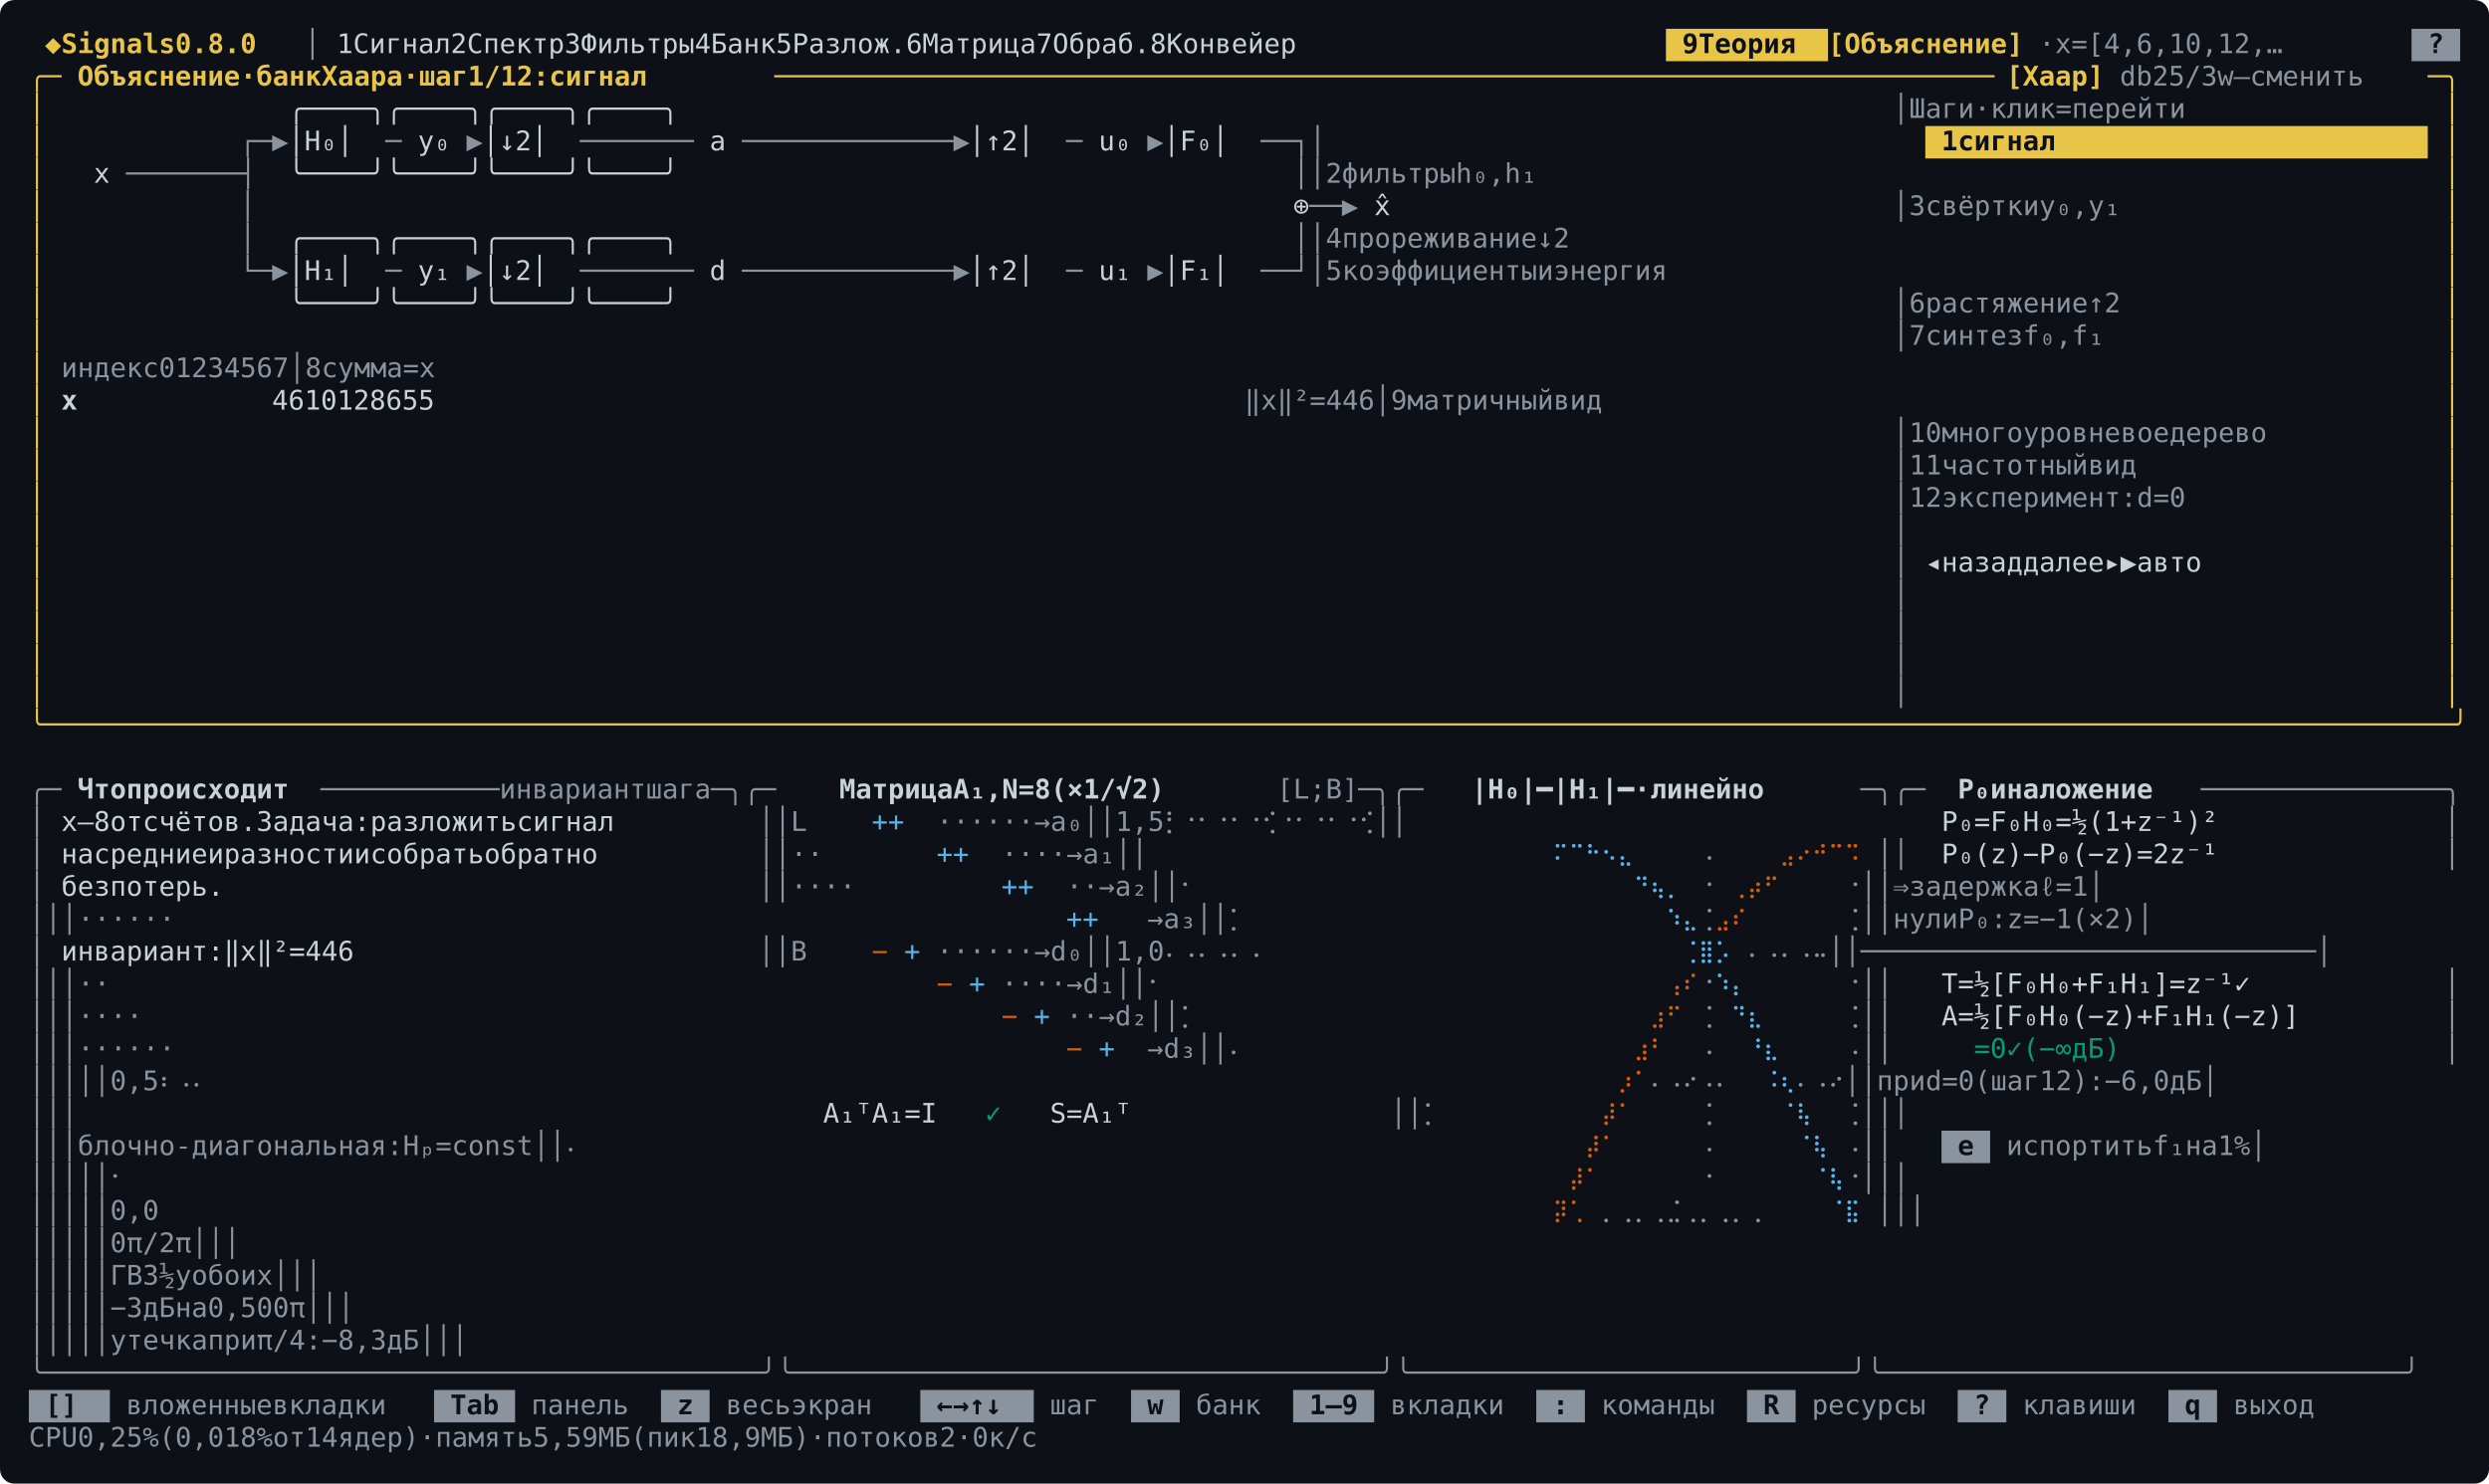
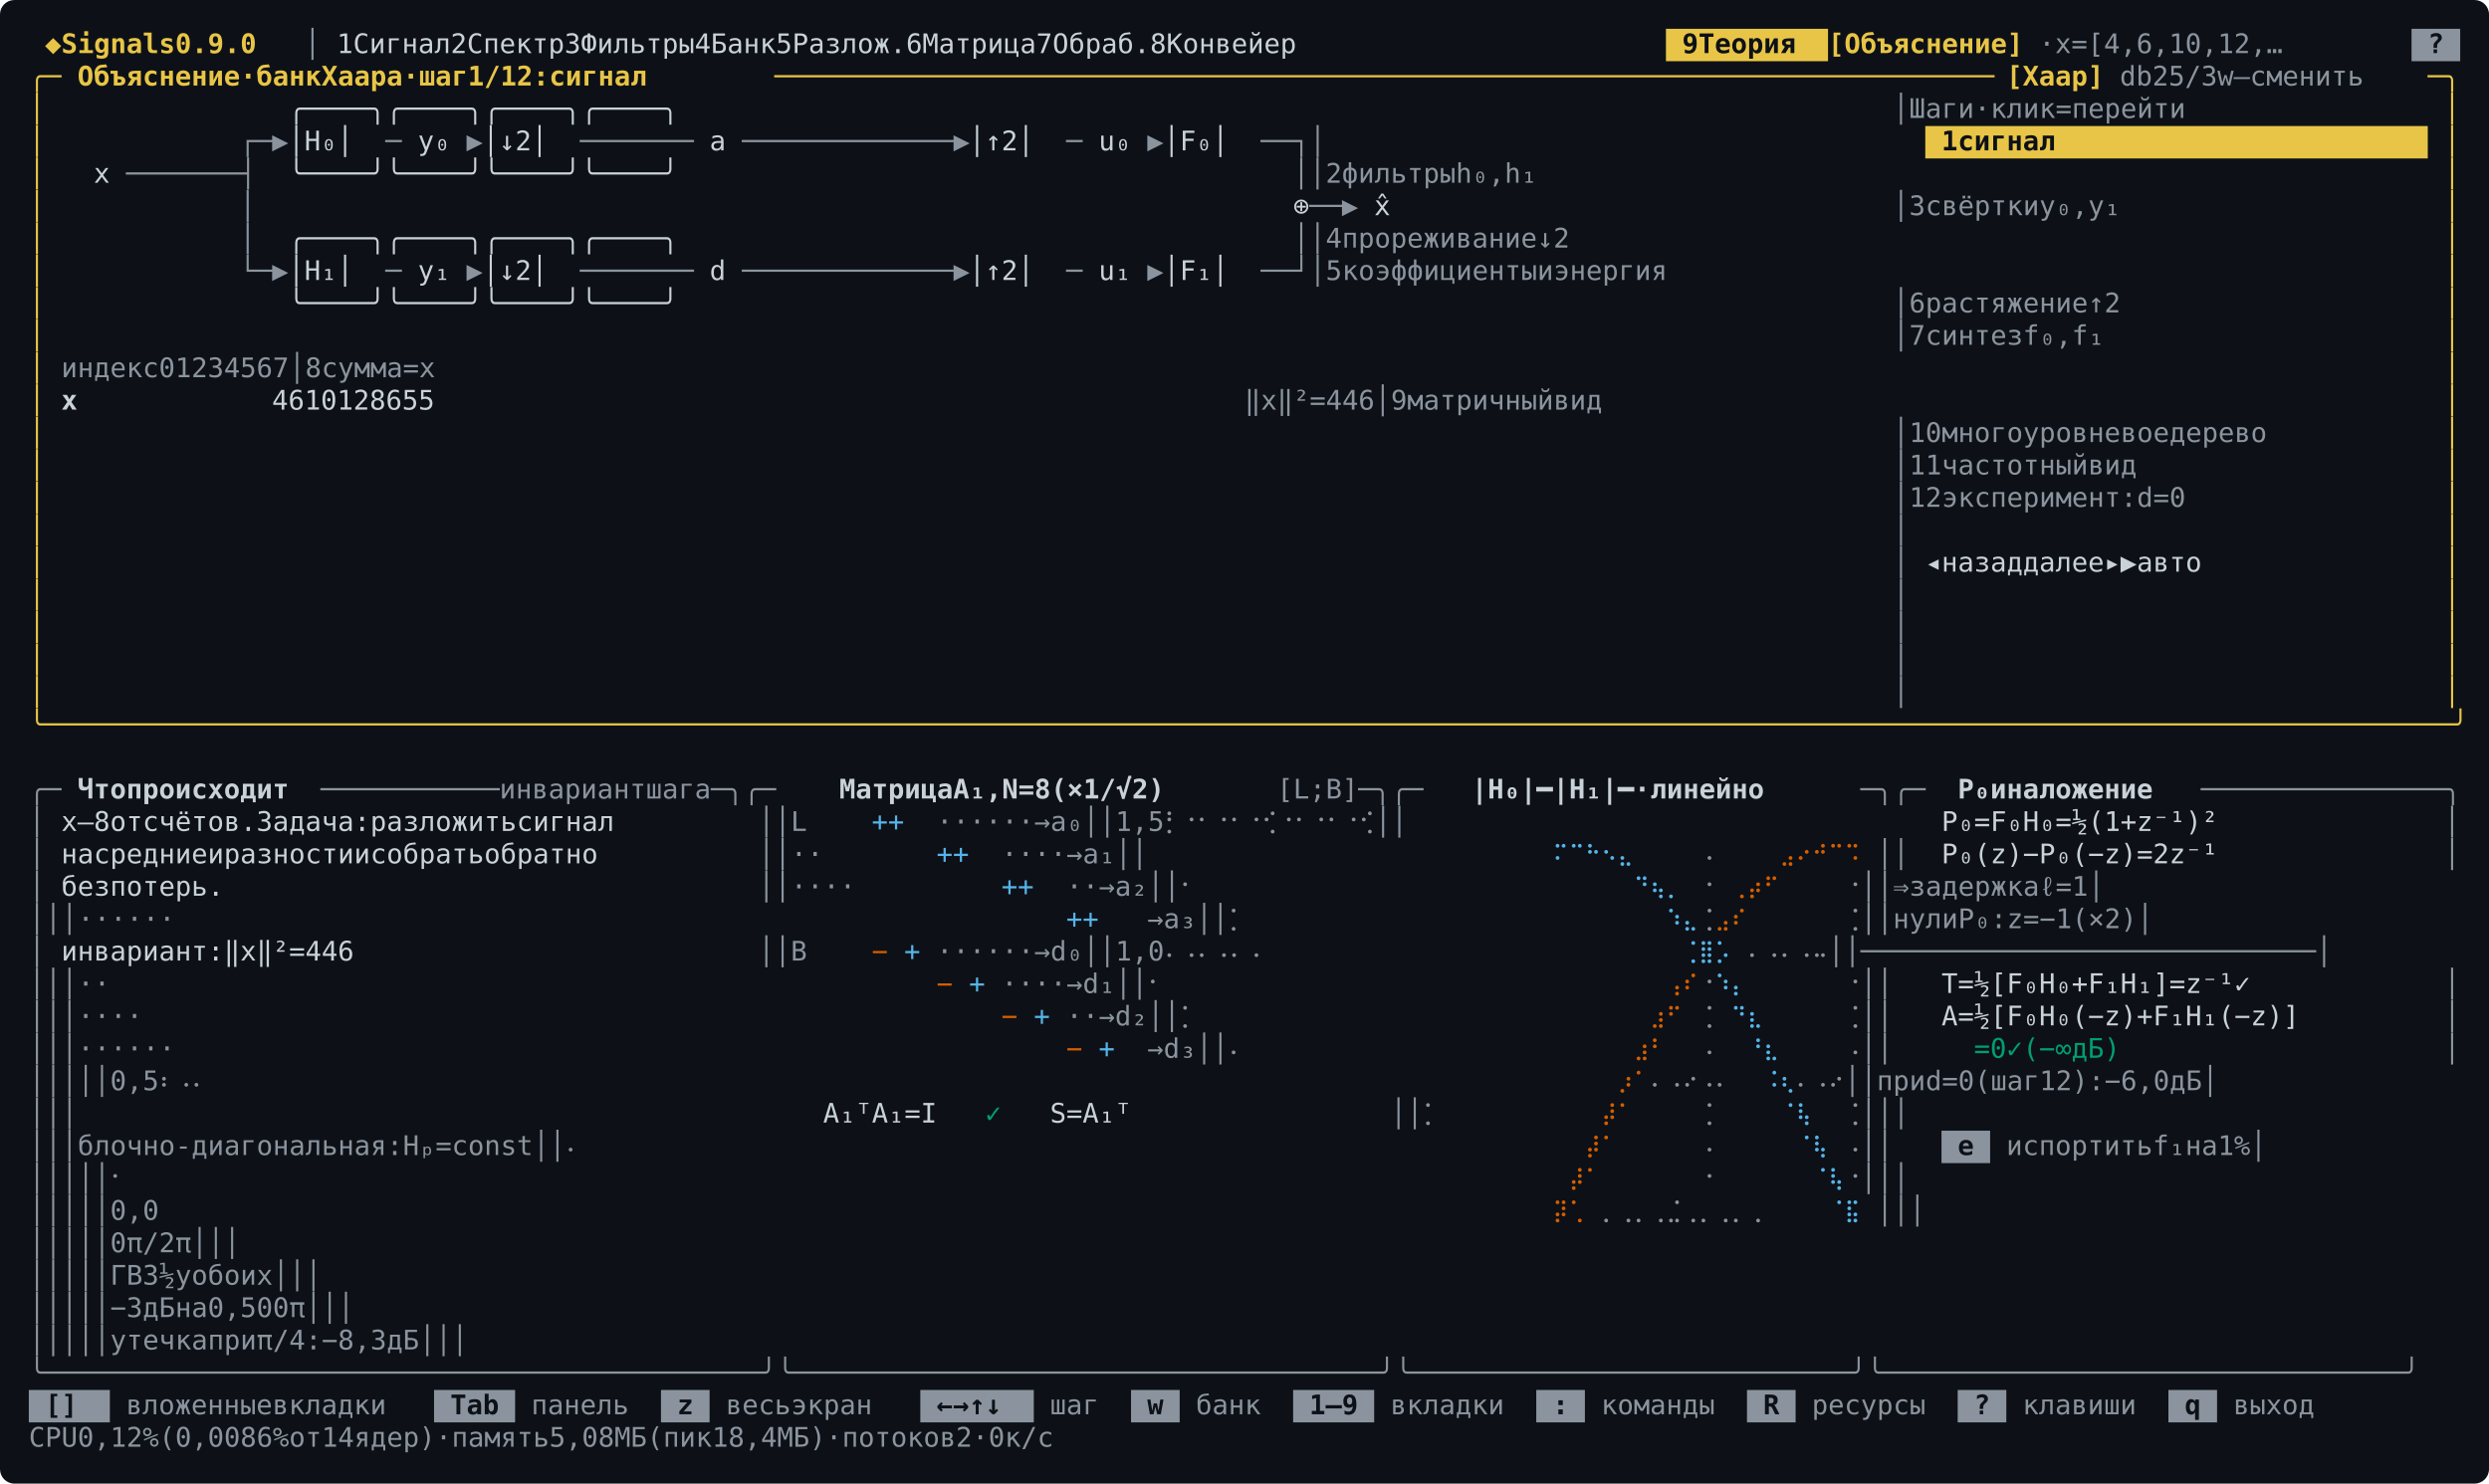
<svg xmlns="http://www.w3.org/2000/svg" width="1382" height="824" viewBox="0 0 1382 824" font-family="ui-monospace, SFMono-Regular, Menlo, Consolas, &quot;DejaVu Sans Mono&quot;, &quot;Liberation Mono&quot;, monospace" font-size="15">
  <rect width="1382" height="824" rx="8" fill="#0d1117" />
  <rect x="925" y="16" width="90" height="18" fill="#e8c547" />
  <rect x="1339" y="16" width="27" height="18" fill="#8b949e" />
-   <text x="25 43 52 61 70 79 88 97 115 124 133 142 151" y="29.5" fill="#e8c547" font-weight="bold">◆Signals0.8.0</text>
+   <text x="25 43 52 61 70 79 88 97 115 124 133 142 151" y="29.5" fill="#e8c547" font-weight="bold">◆Signals0.9.0</text>
  <text x="169" y="29.5" fill="#8b949e">│</text>
  <text x="187 205 214 223 232 241 250 277 295 304 313 322 331 340 367 385 394 403 412 421 430 439 466 484 493 502 511 538 556 565 574 583 592 601 610 637 655 664 673 682 691 700 709 736 754 763 772 781 790 799 826 844 853 862 871 880 889 898 907" y="29.5" fill="#c9d1d9">1Сигнал2Спектр3Фильтры4Банк5Разлож.6Матрица7Обраб.8Конвейер</text>
  <text x="934 952 961 970 979 988 997" y="29.5" fill="#0d1117" font-weight="bold">9Теория</text>
  <text x="1015 1024 1033 1042 1051 1060 1069 1078 1087 1096 1105 1114" y="29.5" fill="#e8c547" font-weight="bold">[Объяснение]</text>
  <text x="1132 1150 1168 1186 1195 1204 1222 1231 1249 1258 1267 1285 1294 1303 1312" y="29.5" fill="#8b949e">·x=[4,6,10,12,…</text>
  <text x="1348" y="29.5" fill="#0d1117" font-weight="bold">?</text>
  <text x="16 25" y="47.5" fill="#e8c547">╭─</text>
  <text x="43 52 61 70 79 88 97 106 115 124 142 160 169 178 187 205 214 223 232 241 259 277 286 295 313 322 331 340 349 367 376 385 394 403 412" y="47.5" fill="#e8c547" font-weight="bold">Объяснение·банкХаара·шаг1/12:сигнал</text>
  <text x="430 439 448 457 466 475 484 493 502 511 520 529 538 547 556 565 574 583 592 601 610 619 628 637 646 655 664 673 682 691 700 709 718 727 736 745 754 763 772 781 790 799 808 817 826 835 844 853 862 871 880 889 898 907 916 925 934 943 952 961 970 979 988 997 1006 1015 1024 1033 1042 1051 1060 1069 1078 1087 1096" y="47.5" fill="#e8c547">───────────────────────────────────────────────────────────────────────────</text>
  <text x="1114 1123 1132 1141 1150 1159" y="47.5" fill="#e8c547" font-weight="bold">[Хаар]</text>
  <text x="1177 1186 1195 1213 1222 1231 1249 1267 1285 1294 1303 1312 1321 1330 1339" y="47.5" fill="#8b949e">db25/3w—сменить</text>
  <text x="1348 1357" y="47.5" fill="#e8c547">─╮</text>
  <text x="16" y="65.5" fill="#e8c547">│</text>
  <text x="160 169 178 187 196 205 268 277 286 295 304 313 538 547 556 565 574 583 646 655 664 673 682 691" y="65.5" fill="#c9d1d9">╭────╮╭────╮╭────╮╭────╮</text>
  <text x="1051 1069 1078 1087 1096 1114 1132 1141 1150 1159 1177 1195 1204 1213 1222 1231 1240 1249" y="65.5" fill="#8b949e">│Шаги·клик=перейти</text>
  <text x="1357" y="65.5" fill="#e8c547">│</text>
  <rect x="1069" y="70" width="279" height="18" fill="#e8c547" />
  <text x="16" y="83.5" fill="#e8c547">│</text>
  <text x="133 142 151" y="83.5" fill="#8b949e">┌─▶</text>
  <text x="160 178 187 205" y="83.5" fill="#c9d1d9">│H₀│</text>
  <text x="214" y="83.5" fill="#8b949e">─</text>
  <text x="232 241" y="83.5" fill="#c9d1d9">y₀</text>
  <text x="259" y="83.5" fill="#8b949e">▶</text>
  <text x="268 286 295 313" y="83.5" fill="#c9d1d9">│↓2│</text>
  <text x="322 331 340 349 358 367 376" y="83.5" fill="#8b949e">───────</text>
  <text x="394" y="83.5" fill="#c9d1d9">a</text>
  <text x="412 421 430 439 448 457 466 475 484 493 502 511 520 529" y="83.5" fill="#8b949e">─────────────▶</text>
  <text x="538 556 565 583" y="83.5" fill="#c9d1d9">│↑2│</text>
  <text x="592" y="83.5" fill="#8b949e">─</text>
  <text x="610 619" y="83.5" fill="#c9d1d9">u₀</text>
  <text x="637" y="83.5" fill="#8b949e">▶</text>
  <text x="646 664 673 691" y="83.5" fill="#c9d1d9">│F₀│</text>
  <text x="700 709 718 1051" y="83.5" fill="#8b949e">──┐│</text>
  <text x="1078 1105 1114 1123 1132 1141 1150" y="83.5" fill="#0d1117" font-weight="bold">1сигнал</text>
  <text x="1357" y="83.5" fill="#e8c547">│</text>
  <text x="16" y="101.5" fill="#e8c547">│</text>
  <text x="52" y="101.5" fill="#c9d1d9">x</text>
  <text x="70 79 88 97 106 115 124 133" y="101.5" fill="#8b949e">───────┤</text>
  <text x="160 169 178 187 196 205 268 277 286 295 304 313 538 547 556 565 574 583 646 655 664 673 682 691" y="101.5" fill="#c9d1d9">╰────╯╰────╯╰────╯╰────╯</text>
  <text x="718 1051 1078 1105 1114 1123 1132 1141 1150 1159 1177 1186 1195 1213 1222" y="101.5" fill="#8b949e">││2фильтрыh₀,h₁</text>
  <text x="1357" y="101.5" fill="#e8c547">│</text>
  <text x="16" y="119.5" fill="#e8c547">│</text>
  <text x="133" y="119.5" fill="#8b949e">│</text>
  <text x="718" y="119.5" fill="#c9d1d9">⊕</text>
  <text x="727 736 745" y="119.5" fill="#8b949e">──▶</text>
  <text x="763" y="119.5" fill="#c9d1d9">x̂</text>
  <text x="1051 1078 1105 1114 1123 1132 1141 1150 1159 1177 1186 1195 1213 1222" y="119.5" fill="#8b949e">│3свёрткиy₀,y₁</text>
  <text x="1357" y="119.5" fill="#e8c547">│</text>
  <text x="16" y="137.5" fill="#e8c547">│</text>
  <text x="133" y="137.5" fill="#8b949e">│</text>
  <text x="160 169 178 187 196 205 268 277 286 295 304 313 538 547 556 565 574 583 646 655 664 673 682 691" y="137.5" fill="#c9d1d9">╭────╮╭────╮╭────╮╭────╮</text>
  <text x="718 1051 1078 1105 1114 1123 1132 1141 1150 1159 1168 1177 1186 1195 1204 1222 1231" y="137.5" fill="#8b949e">││4прореживание↓2</text>
  <text x="1357" y="137.5" fill="#e8c547">│</text>
  <text x="16" y="155.5" fill="#e8c547">│</text>
  <text x="133 142 151" y="155.5" fill="#8b949e">└─▶</text>
  <text x="160 178 187 205" y="155.5" fill="#c9d1d9">│H₁│</text>
  <text x="214" y="155.5" fill="#8b949e">─</text>
  <text x="232 241" y="155.5" fill="#c9d1d9">y₁</text>
  <text x="259" y="155.5" fill="#8b949e">▶</text>
  <text x="268 286 295 313" y="155.5" fill="#c9d1d9">│↓2│</text>
  <text x="322 331 340 349 358 367 376" y="155.5" fill="#8b949e">───────</text>
  <text x="394" y="155.5" fill="#c9d1d9">d</text>
  <text x="412 421 430 439 448 457 466 475 484 493 502 511 520 529" y="155.5" fill="#8b949e">─────────────▶</text>
  <text x="538 556 565 583" y="155.5" fill="#c9d1d9">│↑2│</text>
  <text x="592" y="155.5" fill="#8b949e">─</text>
  <text x="610 619" y="155.5" fill="#c9d1d9">u₁</text>
  <text x="637" y="155.5" fill="#8b949e">▶</text>
  <text x="646 664 673 691" y="155.5" fill="#c9d1d9">│F₁│</text>
  <text x="700 709 718 1051 1078 1105 1114 1123 1132 1141 1150 1159 1168 1177 1186 1195 1204 1222 1240 1249 1258 1267 1276 1285 1294" y="155.5" fill="#8b949e">──┘│5коэффициентыиэнергия</text>
  <text x="1357" y="155.5" fill="#e8c547">│</text>
  <text x="16" y="173.5" fill="#e8c547">│</text>
  <text x="160 169 178 187 196 205 268 277 286 295 304 313 538 547 556 565 574 583 646 655 664 673 682 691" y="173.5" fill="#c9d1d9">╰────╯╰────╯╰────╯╰────╯</text>
  <text x="1051 1078 1105 1114 1123 1132 1141 1150 1159 1168 1177 1186 1204 1213" y="173.5" fill="#8b949e">│6растяжение↑2</text>
  <text x="1357" y="173.5" fill="#e8c547">│</text>
  <text x="16" y="191.5" fill="#e8c547">│</text>
  <text x="1051 1078 1105 1114 1123 1132 1141 1150 1168 1177 1186 1204 1213" y="191.5" fill="#8b949e">│7синтезf₀,f₁</text>
  <text x="1357" y="191.5" fill="#e8c547">│</text>
  <text x="16" y="209.5" fill="#e8c547">│</text>
  <text x="34 43 52 61 70 79 151 223 295 367 439 511 583 655 1051 1078 1105 1114 1123 1132 1141 1159 1177" y="209.5" fill="#8b949e">индекс01234567│8сумма=x</text>
  <text x="1357" y="209.5" fill="#e8c547">│</text>
  <text x="16" y="227.5" fill="#e8c547">│</text>
  <text x="34" y="227.5" fill="#c9d1d9" font-weight="bold">x</text>
  <text x="151 223 286 295 358 367 439 511 583 655" y="227.5" fill="#c9d1d9">4610128655</text>
  <text x="691 700 709 718 736 754 763 772 1051 1078 1105 1114 1123 1132 1141 1150 1159 1168 1177 1195 1204 1213" y="227.5" fill="#8b949e">‖x‖²=446│9матричныйвид</text>
  <text x="1357" y="227.5" fill="#e8c547">│</text>
  <text x="16" y="245.5" fill="#e8c547">│</text>
  <text x="1051 1069 1078 1105 1114 1123 1132 1141 1150 1159 1168 1177 1186 1195 1204 1213 1222 1240 1249 1258 1267 1276 1285" y="245.5" fill="#8b949e">│10многоуровневоедерево</text>
  <text x="1357" y="245.5" fill="#e8c547">│</text>
  <text x="16" y="263.5" fill="#e8c547">│</text>
  <text x="1051 1069 1078 1105 1114 1123 1132 1141 1150 1159 1168 1177 1195 1204 1213" y="263.5" fill="#8b949e">│11частотныйвид</text>
  <text x="1357" y="263.5" fill="#e8c547">│</text>
  <text x="16" y="281.5" fill="#e8c547">│</text>
  <text x="1051 1069 1078 1105 1114 1123 1132 1141 1150 1159 1168 1177 1186 1195 1204 1222 1240 1258" y="281.5" fill="#8b949e">│12эксперимент:d=0</text>
  <text x="1357" y="281.5" fill="#e8c547">│</text>
  <text x="16" y="299.5" fill="#e8c547">│</text>
  <text x="1051" y="299.5" fill="#8b949e">│</text>
  <text x="1357" y="299.5" fill="#e8c547">│</text>
  <text x="16" y="317.5" fill="#e8c547">│</text>
  <text x="1051" y="317.5" fill="#8b949e">│</text>
  <text x="1069 1087 1096 1105 1114 1123 1150 1159 1168 1177 1186 1204 1231 1249 1258 1267 1276" y="317.5" fill="#c9d1d9">◂назаддалее▸▶авто</text>
  <text x="1357" y="317.5" fill="#e8c547">│</text>
  <text x="16" y="335.5" fill="#e8c547">│</text>
  <text x="1051" y="335.5" fill="#8b949e">│</text>
  <text x="1357" y="335.5" fill="#e8c547">│</text>
  <text x="16" y="353.5" fill="#e8c547">│</text>
  <text x="1051" y="353.5" fill="#8b949e">│</text>
  <text x="1357" y="353.5" fill="#e8c547">│</text>
  <text x="16" y="371.5" fill="#e8c547">│</text>
  <text x="1051" y="371.5" fill="#8b949e">│</text>
  <text x="1357" y="371.5" fill="#e8c547">│</text>
  <text x="16" y="389.5" fill="#e8c547">│</text>
  <text x="1051" y="389.5" fill="#8b949e">│</text>
  <text x="1357" y="389.5" fill="#e8c547">│</text>
  <text x="16 25 34 43 52 61 70 79 88 97 106 115 124 133 142 151 160 169 178 187 196 205 214 223 232 241 250 259 268 277 286 295 304 313 322 331 340 349 358 367 376 385 394 403 412 421 430 439 448 457 466 475 484 493 502 511 520 529 538 547 556 565 574 583 592 601 610 619 628 637 646 655 664 673 682 691 700 709 718 727 736 745 754 763 772 781 790 799 808 817 826 835 844 853 862 871 880 889 898 907 916 925 934 943 952 961 970 979 988 997 1006 1015 1024 1033 1042 1051 1060 1069 1078 1087 1096 1105 1114 1123 1132 1141 1150 1159 1168 1177 1186 1195 1204 1213 1222 1231 1240 1249 1258 1267 1276 1285 1294 1303 1312 1321 1330 1339 1348 1357" y="407.5" fill="#e8c547">╰────────────────────────────────────────────────────────────────────────────────────────────────────────────────────────────────────────────────────╯</text>
  <text x="16 25" y="443.5" fill="#8b949e">╭─</text>
  <text x="43 52 61 79 88 97 106 115 124 133 142 151 160" y="443.5" fill="#c9d1d9" font-weight="bold">Чтопроисходит</text>
  <text x="178 187 196 205 214 223 232 241 250 259 268 286 295 304 313 322 331 340 349 358 376 385 394 403 412 421 439 448" y="443.5" fill="#8b949e">───────────инвариантшага─╮╭─</text>
  <text x="466 475 484 493 502 511 520 538 547 556 574 592 610 628 637 646 655 664 673 682" y="443.5" fill="#c9d1d9" font-weight="bold">МатрицаA₁,N=8(×1/√2)</text>
  <text x="709 718 727 745 754 763 772 790 799" y="443.5" fill="#8b949e">[L;B]─╮╭─</text>
  <text x="817 826 835 844 862 889 898 907 916 934 952 970 979 988 997 1006 1015 1024" y="443.5" fill="#c9d1d9" font-weight="bold">|H₀|━|H₁|━·линейно</text>
  <text x="1033 1042 1060 1069" y="443.5" fill="#8b949e">─╮╭─</text>
  <text x="1087 1096 1114 1132 1141 1150 1159 1168 1177 1186 1195 1204" y="443.5" fill="#c9d1d9" font-weight="bold">P₀иналожение</text>
  <text x="1222 1231 1240 1249 1258 1267 1276 1285 1294 1303 1312 1321 1330 1339 1348 1357" y="443.5" fill="#8b949e">───────────────╮</text>
  <text x="16" y="461.5" fill="#8b949e">│</text>
  <text x="34 52 70 88 97 106 115 124 133 142 151 160 178 187 196 205 214 223 232 250 259 268 277 286 295 304 313 322 340 349 358 367 376 385" y="461.5" fill="#c9d1d9">x—8отсчётов.Задача:разложитьсигнал</text>
  <text x="421 439 457" y="461.5" fill="#8b949e">││L</text>
  <text x="484 502" y="461.5" fill="#56b4e9">++</text>
  <text x="520 538 556 574 592 610 637 655 664 772 790 826 835 844 862 871 889 898 916 925 943 952 970 979 997 1006 1024 1042 1060" y="461.5" fill="#8b949e">······→a₀││1,5⡃⠐⠂⠐⠂⠐⢊⠐⠂⠐⠂⠐⢊││</text>
  <text x="1078 1087 1105 1123 1132 1141 1150 1168 1186 1195 1204 1222 1240 1249 1258 1267 1276" y="461.5" fill="#c9d1d9">P₀=F₀H₀=½(1+z⁻¹)²</text>
  <text x="1357" y="461.5" fill="#8b949e">│</text>
  <text x="16" y="479.5" fill="#8b949e">│</text>
  <text x="34 43 61 70 79 88 97 106 115 133 151 160 169 178 187 196 205 214 232 250 259 268 277 286 295 304 322 331 340 349 358 367 376" y="479.5" fill="#c9d1d9">насредниеиразностиисобратьобратно</text>
  <text x="421 439 484 502" y="479.5" fill="#8b949e">││··</text>
  <text x="520 538" y="479.5" fill="#56b4e9">++</text>
  <text x="556 574 592 610 637 655 664 772 790" y="479.5" fill="#8b949e">····→a₁││</text>
  <text x="862 871 880 889 898" y="479.5" fill="#56b4e9">⠍⠉⠓⠢⣄</text>
  <text x="943" y="479.5" fill="#8b949e">⠠</text>
  <text x="988 997 1006 1015 1024" y="479.5" fill="#d55e00">⣠⠔⠚⠉⠩</text>
  <text x="1042 1060" y="479.5" fill="#8b949e">││</text>
  <text x="1078 1087 1096 1105 1114 1132 1150 1159 1168 1177 1186 1195 1213 1231 1240 1249 1258" y="479.5" fill="#c9d1d9">P₀(z)−P₀(−z)=2z⁻¹</text>
  <text x="1357" y="479.5" fill="#8b949e">│</text>
  <text x="16" y="497.5" fill="#8b949e">│</text>
  <text x="34 43 52 70 79 88 97 106 115 124" y="497.5" fill="#c9d1d9">безпотерь.</text>
  <text x="421 439 484 502 520 538" y="497.5" fill="#8b949e">││····</text>
  <text x="556 574" y="497.5" fill="#56b4e9">++</text>
  <text x="592 610 637 655 664 772 790 862" y="497.5" fill="#8b949e">··→a₂││⠂</text>
  <text x="907 916 925" y="497.5" fill="#56b4e9">⠙⢦⡀</text>
  <text x="943" y="497.5" fill="#8b949e">⠐</text>
  <text x="961 970 979" y="497.5" fill="#d55e00">⢀⡴⠋</text>
  <text x="1024 1042 1060 1078 1096 1105 1114 1123 1132 1141 1150 1159 1177 1195 1213 1357" y="497.5" fill="#8b949e">⠐││⇒задержкаℓ=1│</text>
  <text x="16 421 439 484 502 520 538 556 574" y="515.5" fill="#8b949e">│││······</text>
  <text x="592 610" y="515.5" fill="#56b4e9">++</text>
  <text x="637 655 664 772 790 862" y="515.5" fill="#8b949e">→a₃││⡁</text>
  <text x="925 934" y="515.5" fill="#56b4e9">⠱⣄</text>
  <text x="943" y="515.5" fill="#8b949e">⢈</text>
  <text x="952 961" y="515.5" fill="#d55e00">⣠⠎</text>
  <text x="1024 1042 1060 1078 1087 1096 1105 1123 1132 1141 1159 1177 1195 1204 1222 1231 1240 1249 1357" y="515.5" fill="#8b949e">⢈││нулиP₀:z=−1(×2)│</text>
  <text x="16" y="533.5" fill="#8b949e">│</text>
  <text x="34 43 52 61 70 79 88 97 106 115 133 142 151 160 178 196 205 214" y="533.5" fill="#c9d1d9">инвариант:‖x‖²=446</text>
  <text x="421 439 457" y="533.5" fill="#8b949e">││B</text>
  <text x="484" y="533.5" fill="#d55e00">−</text>
  <text x="502" y="533.5" fill="#56b4e9">+</text>
  <text x="520 538 556 574 592 610 637 655 664 772 790 826 835 844 862 871 889 898 916 925" y="533.5" fill="#8b949e">······→d₀││1,0⠄⠠⠄⠠⠄⠠</text>
  <text x="934 943 952" y="533.5" fill="#56b4e9">⢈⣿⡡</text>
  <text x="970 979 997 1006 1024 1042 1060 1078 1087 1096 1105 1114 1123 1132 1141 1150 1159 1168 1177 1186 1195 1204 1213 1222 1231 1240 1249 1258 1267 1276 1285 1294 1303 1312 1321 1357" y="533.5" fill="#8b949e">⠄⠠⠄⠠⠤││────────────────────────────│</text>
  <text x="16 421 439 484 502" y="551.5" fill="#8b949e">│││··</text>
  <text x="520" y="551.5" fill="#d55e00">−</text>
  <text x="538" y="551.5" fill="#56b4e9">+</text>
  <text x="556 574 592 610 637 655 664 772 790 862" y="551.5" fill="#8b949e">····→d₁││⠂</text>
  <text x="925 934" y="551.5" fill="#d55e00">⢠⠎</text>
  <text x="943" y="551.5" fill="#8b949e">⠐</text>
  <text x="952 961" y="551.5" fill="#56b4e9">⠱⡄</text>
  <text x="1024 1042 1060" y="551.5" fill="#8b949e">⠐││</text>
  <text x="1078 1096 1114 1123 1132 1141 1150 1159 1177 1195 1204 1213 1222 1231 1249 1267 1276 1285 1303" y="551.5" fill="#c9d1d9">T=½[F₀H₀+F₁H₁]=z⁻¹✓</text>
  <text x="1357" y="551.5" fill="#8b949e">│</text>
  <text x="16 421 439 484 502 520 538" y="569.5" fill="#8b949e">│││····</text>
  <text x="556" y="569.5" fill="#d55e00">−</text>
  <text x="574" y="569.5" fill="#56b4e9">+</text>
  <text x="592 610 637 655 664 772 790 862" y="569.5" fill="#8b949e">··→d₂││⡁</text>
  <text x="916 925" y="569.5" fill="#d55e00">⣰⠋</text>
  <text x="943" y="569.5" fill="#8b949e">⢈</text>
  <text x="961 970" y="569.5" fill="#56b4e9">⠙⣆</text>
  <text x="1024 1042 1060" y="569.5" fill="#8b949e">⢈││</text>
  <text x="1078 1096 1114 1123 1132 1141 1150 1159 1168 1177 1186 1195 1213 1231 1240 1249 1258 1267 1276 1285 1294 1303" y="569.5" fill="#c9d1d9">A=½[F₀H₀(−z)+F₁H₁(−z)]</text>
  <text x="1357" y="569.5" fill="#8b949e">│</text>
  <text x="16 421 439 484 502 520 538 556 574" y="587.5" fill="#8b949e">│││······</text>
  <text x="592" y="587.5" fill="#d55e00">−</text>
  <text x="610" y="587.5" fill="#56b4e9">+</text>
  <text x="637 655 664 772 790 862" y="587.5" fill="#8b949e">→d₃││⠄</text>
  <text x="907 916" y="587.5" fill="#d55e00">⣰⠃</text>
  <text x="943" y="587.5" fill="#8b949e">⠠</text>
  <text x="970 979" y="587.5" fill="#56b4e9">⠘⣆</text>
  <text x="1024 1042 1060" y="587.5" fill="#8b949e">⠠││</text>
  <text x="1096 1114 1132 1150 1159 1168 1186 1195 1204" y="587.5" fill="#009e73">=0✓(−∞дБ)</text>
  <text x="1357" y="587.5" fill="#8b949e">│</text>
  <text x="16 421 439 772 790 826 835 844 862 871 889" y="605.5" fill="#8b949e">│││││0,5⠆⠠⠄</text>
  <text x="898 907" y="605.5" fill="#d55e00">⡰⠁</text>
  <text x="916 925 943 952 970" y="605.5" fill="#8b949e">⠄⠠⠔⠠⠄</text>
  <text x="979 988" y="605.5" fill="#56b4e9">⠨⢆</text>
  <text x="997 1006 1024 1042 1060 1078 1087 1096 1114 1132 1150 1168 1177 1186 1195 1213 1222 1231 1240 1258 1267 1276 1285 1303 1312 1357" y="605.5" fill="#8b949e">⠄⠠⠔││приd=0(шаг12):−6,0дБ│</text>
  <text x="16 421 439" y="623.5" fill="#8b949e">│││</text>
  <text x="457 466 475 484 493 511 529" y="623.5" fill="#c9d1d9">A₁ᵀA₁=I</text>
  <text x="547" y="623.5" fill="#009e73">✓</text>
  <text x="583 601 619 628 637" y="623.5" fill="#c9d1d9">S=A₁ᵀ</text>
  <text x="772 790 862" y="623.5" fill="#8b949e">││⡁</text>
  <text x="889 898" y="623.5" fill="#d55e00">⡼⠁</text>
  <text x="943" y="623.5" fill="#8b949e">⢈</text>
  <text x="988 997" y="623.5" fill="#56b4e9">⠈⢧</text>
  <text x="1024 1042 1060 1357" y="623.5" fill="#8b949e">⢈│││</text>
  <rect x="1078" y="628" width="27" height="18" fill="#8b949e" />
  <text x="16 421 439 457 466 475 484 493 502 511 520 529 538 547 556 565 574 583 592 601 610 619 628 646 655 673 691 700 709 718 727 772 790 862" y="641.5" fill="#8b949e">│││блочно-диагональная:Hₚ=const││⠄</text>
  <text x="880 889" y="641.5" fill="#d55e00">⡼⠁</text>
  <text x="943" y="641.5" fill="#8b949e">⠠</text>
  <text x="997 1006" y="641.5" fill="#56b4e9">⠈⢧</text>
  <text x="1024 1042 1060" y="641.5" fill="#8b949e">⠠││</text>
  <text x="1087" y="641.5" fill="#0d1117" font-weight="bold">e</text>
  <text x="1114 1123 1132 1141 1150 1159 1168 1177 1186 1204 1213 1231 1240 1258 1276 1357" y="641.5" fill="#8b949e">испортитьf₁на1%│</text>
  <text x="16 421 439 772 790 862" y="659.5" fill="#8b949e">│││││⠂</text>
  <text x="871 880" y="659.5" fill="#d55e00">⡼⠁</text>
  <text x="943" y="659.5" fill="#8b949e">⠐</text>
  <text x="1006 1015" y="659.5" fill="#56b4e9">⠈⢧</text>
  <text x="1024 1042 1060 1357" y="659.5" fill="#8b949e">⠐│││</text>
  <text x="16 421 439 772 790 826 835 844" y="677.5" fill="#8b949e">│││││0,0</text>
  <text x="862 871" y="677.5" fill="#d55e00">⡽⢁</text>
  <text x="889 898 916 925 943 952 970 979 997 1006" y="677.5" fill="#8b949e">⡀⢀⡀⢀⣈⢀⡀⢀⡀⢀</text>
  <text x="1015 1024" y="677.5" fill="#56b4e9">⠈⣯</text>
  <text x="1042 1060 1357" y="677.5" fill="#8b949e">│││</text>
  <text x="16 421 439 772 790 862 934 943 952 1024 1042 1060 1357" y="695.5" fill="#8b949e">│││││0π/2π│││</text>
  <text x="16 421 439 772 790 808 817 826 844 862 880 889 898 907 916 1042 1060 1357" y="713.5" fill="#8b949e">│││││ГВЗ½уобоих│││</text>
  <text x="16 421 439 772 790 808 817 835 844 862 871 889 898 907 916 925 934 1042 1060 1357" y="731.5" fill="#8b949e">│││││−3дБна0,500π│││</text>
  <text x="16 421 439 772 790 808 817 826 835 844 853 871 880 889 907 916 925 934 952 961 970 979 997 1006 1042 1060 1357" y="749.5" fill="#8b949e">│││││утечкаприπ/4:−8,3дБ│││</text>
  <text x="16 25 34 43 52 61 70 79 88 97 106 115 124 133 142 151 160 169 178 187 196 205 214 223 232 241 250 259 268 277 286 295 304 313 322 331 340 349 358 367 376 385 394 403 412 421 439 448 457 466 475 484 493 502 511 520 529 538 547 556 565 574 583 592 601 610 619 628 637 646 655 664 673 682 691 700 709 718 727 736 745 754 763 772 790 799 808 817 826 835 844 853 862 871 880 889 898 907 916 925 934 943 952 961 970 979 988 997 1006 1015 1024 1033 1042 1060 1069 1078 1087 1096 1105 1114 1123 1132 1141 1150 1159 1168 1177 1186 1195 1204 1213 1222 1231 1240 1249 1258 1267 1276 1285 1294 1303 1312 1321 1330 1339 1348 1357" y="767.5" fill="#8b949e">╰────────────────────────────────────────────╯╰────────────────────────────────────╯╰───────────────────────────╯╰────────────────────────────────╯</text>
  <rect x="16" y="772" width="45" height="18" fill="#8b949e" />
  <rect x="241" y="772" width="45" height="18" fill="#8b949e" />
  <rect x="367" y="772" width="27" height="18" fill="#8b949e" />
  <rect x="511" y="772" width="63" height="18" fill="#8b949e" />
  <rect x="628" y="772" width="27" height="18" fill="#8b949e" />
  <rect x="718" y="772" width="45" height="18" fill="#8b949e" />
  <rect x="853" y="772" width="27" height="18" fill="#8b949e" />
  <rect x="970" y="772" width="27" height="18" fill="#8b949e" />
  <rect x="1087" y="772" width="27" height="18" fill="#8b949e" />
  <rect x="1204" y="772" width="27" height="18" fill="#8b949e" />
  <text x="25 43" y="785.5" fill="#0d1117" font-weight="bold">[]</text>
  <text x="70 79 88 97 106 115 124 133 142 160 169 178 187 196 205 214" y="785.5" fill="#8b949e">вложенныевкладки</text>
  <text x="250 259 268" y="785.5" fill="#0d1117" font-weight="bold">Tab</text>
  <text x="295 304 313 322 331 340" y="785.5" fill="#8b949e">панель</text>
  <text x="376" y="785.5" fill="#0d1117" font-weight="bold">z</text>
  <text x="403 412 421 430 448 457 466 475 484" y="785.5" fill="#8b949e">весьэкран</text>
  <text x="520 529 547 556" y="785.5" fill="#0d1117" font-weight="bold">←→↑↓</text>
  <text x="583 592 601" y="785.5" fill="#8b949e">шаг</text>
  <text x="637" y="785.5" fill="#0d1117" font-weight="bold">w</text>
  <text x="664 673 682 691" y="785.5" fill="#8b949e">банк</text>
  <text x="727 736 745" y="785.5" fill="#0d1117" font-weight="bold">1–9</text>
  <text x="772 781 790 799 808 817 826" y="785.5" fill="#8b949e">вкладки</text>
  <text x="862" y="785.5" fill="#0d1117" font-weight="bold">:</text>
  <text x="889 898 907 916 925 934 943" y="785.5" fill="#8b949e">команды</text>
  <text x="979" y="785.5" fill="#0d1117" font-weight="bold">R</text>
  <text x="1006 1015 1024 1033 1042 1051 1060" y="785.5" fill="#8b949e">ресурсы</text>
  <text x="1096" y="785.5" fill="#0d1117" font-weight="bold">?</text>
  <text x="1123 1132 1141 1150 1159 1168 1177" y="785.5" fill="#8b949e">клавиши</text>
  <text x="1213" y="785.5" fill="#0d1117" font-weight="bold">q</text>
  <text x="1240 1249 1258 1267 1276" y="785.5" fill="#8b949e">выход</text>
-   <text x="16 25 34 52 61 70 79 97 115 124 133 142 151 160 178 196 205 223 232 250 259 268 277 286 304 322 331 340 349 358 367 385 394 403 412 430 439 457 466 475 484 502 511 520 529 547 556 565 583 601 610 619 628 637 646 655 673 691 709 727 736 745" y="803.5" fill="#8b949e">CPU0,25%(0,018%от14ядер)·память5,59МБ(пик18,9МБ)·потоков2·0к/с</text>
+   <text x="16 25 34 52 61 70 79 97 115 124 133 142 151 160 169 187 205 214 232 241 259 268 277 286 295 313 331 340 349 358 367 376 394 403 412 421 439 448 466 475 484 493 511 520 529 538 556 565 574 592 610 619 628 637 646 655 664 682 700 718 736 745 754" y="803.5" fill="#8b949e">CPU0,12%(0,0086%от14ядер)·память5,08МБ(пик18,4МБ)·потоков2·0к/с</text>
</svg>
